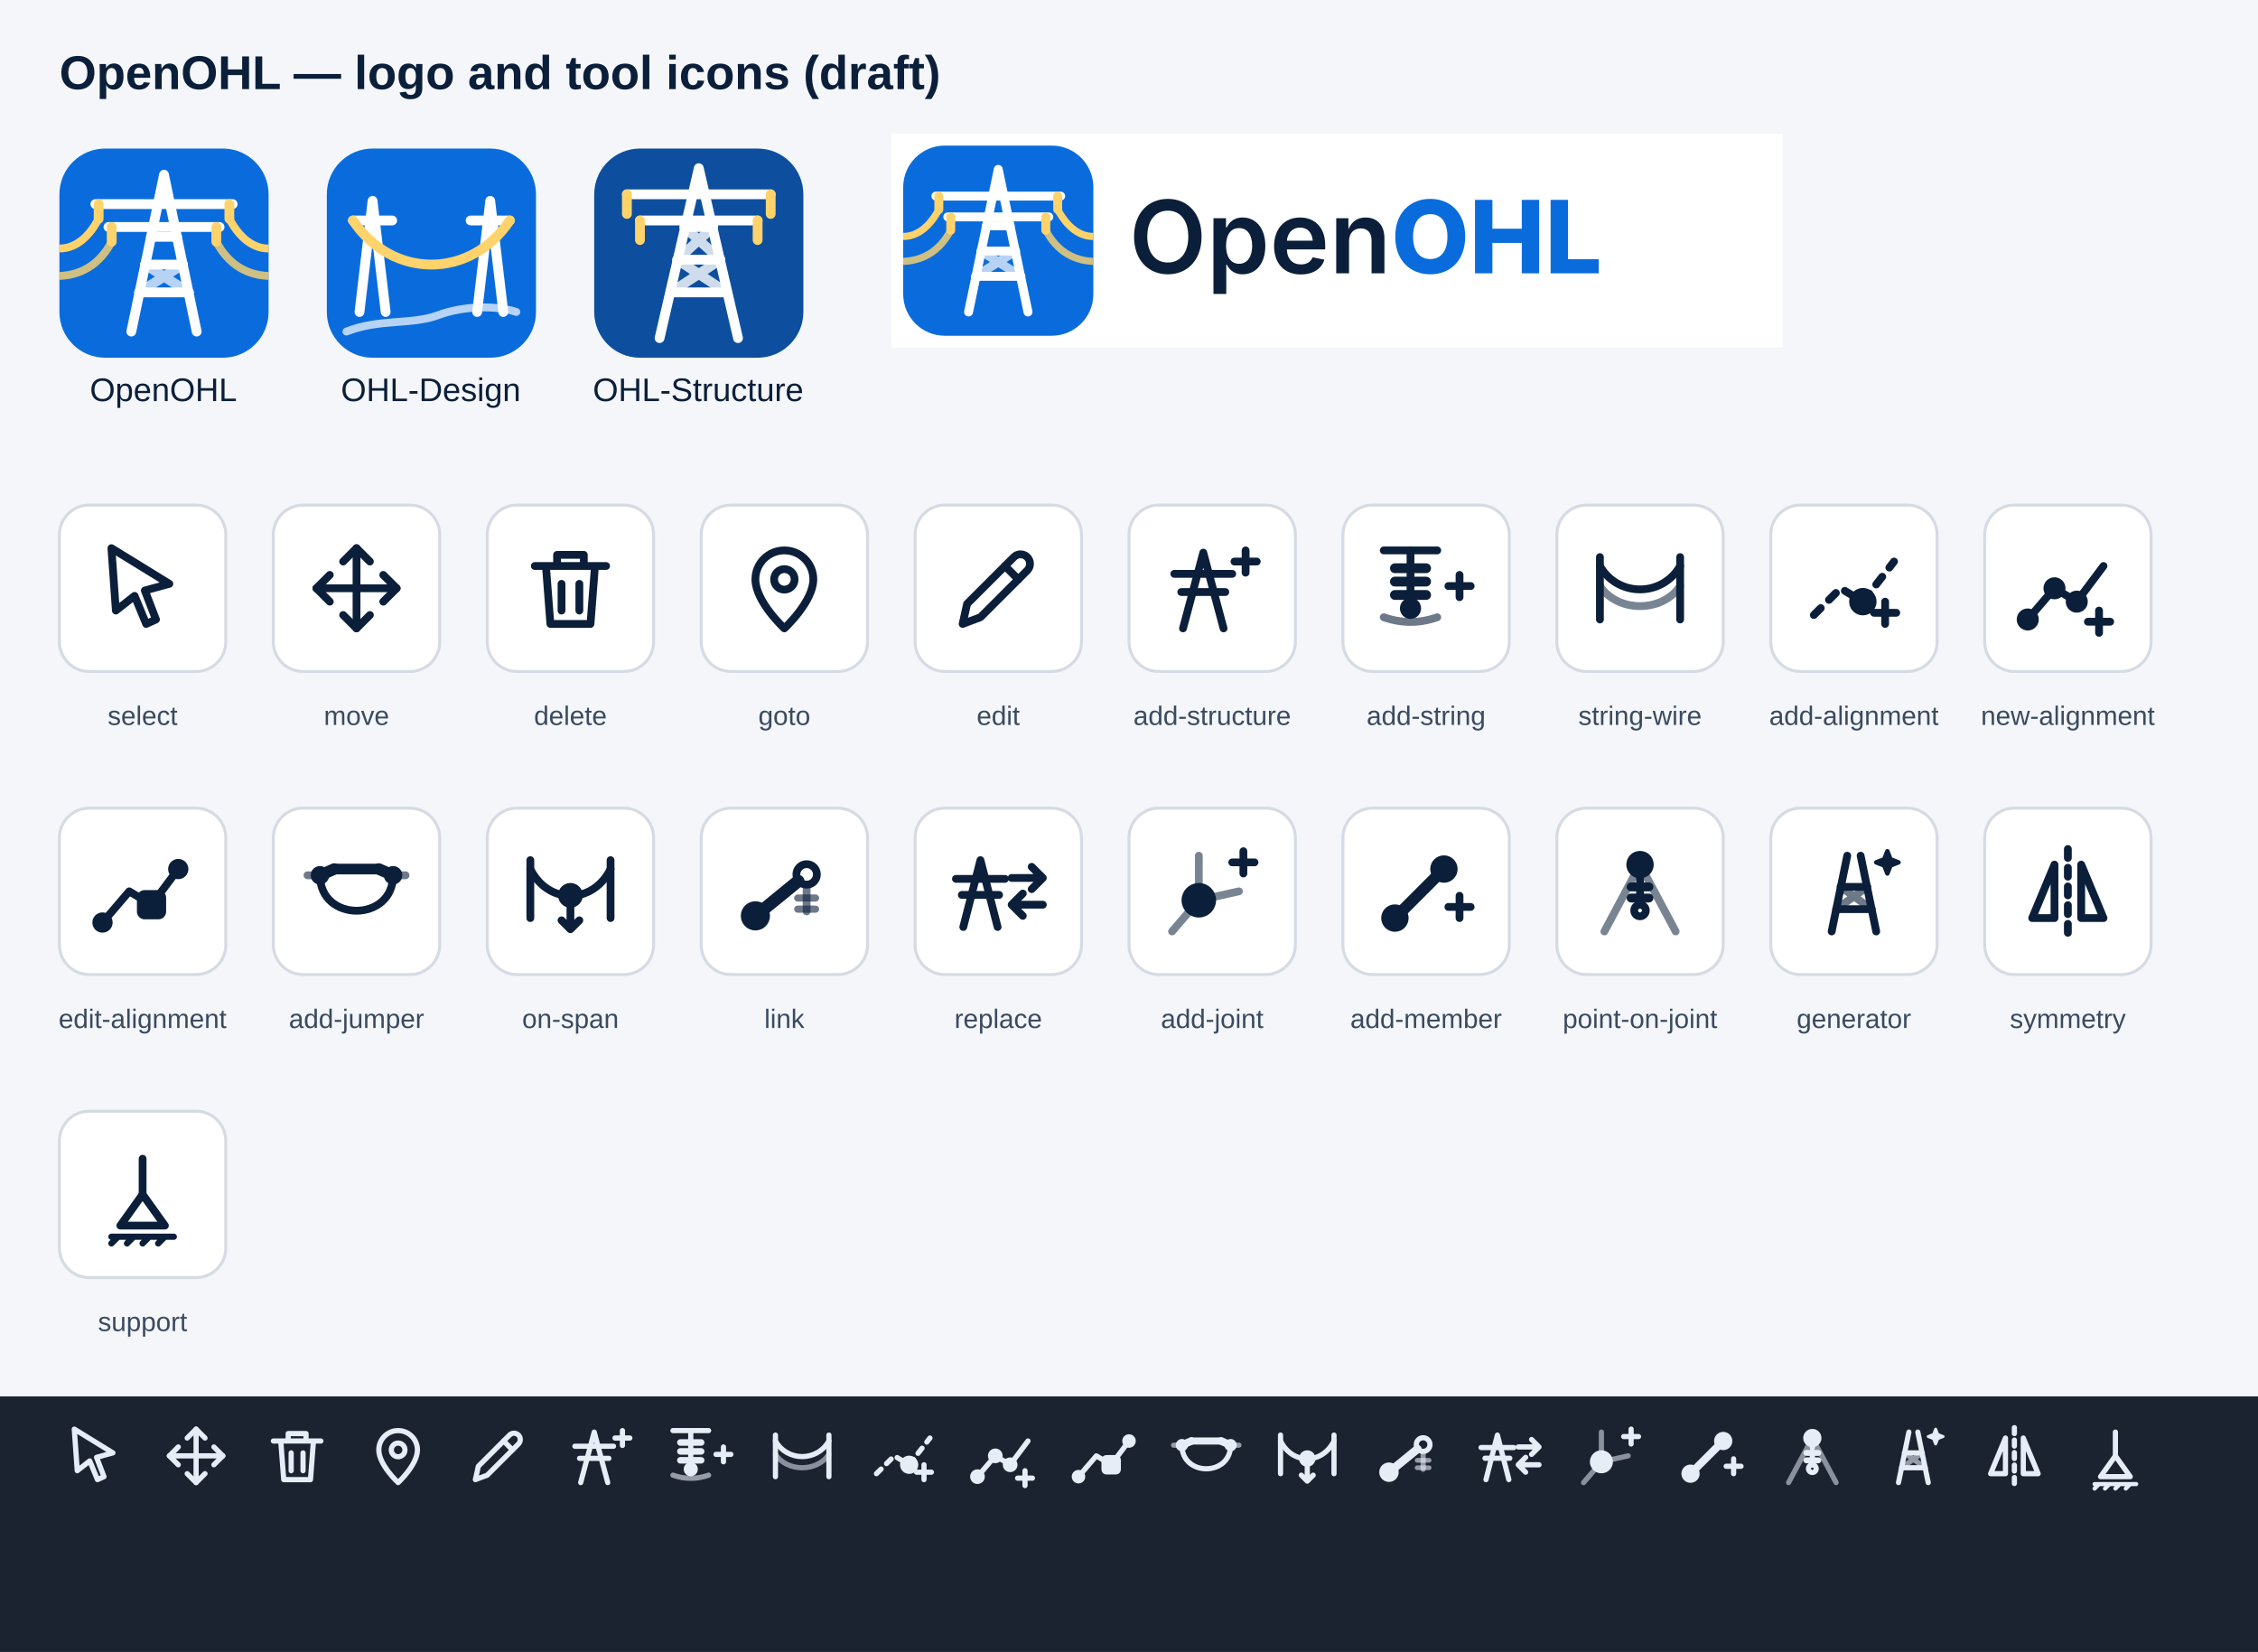
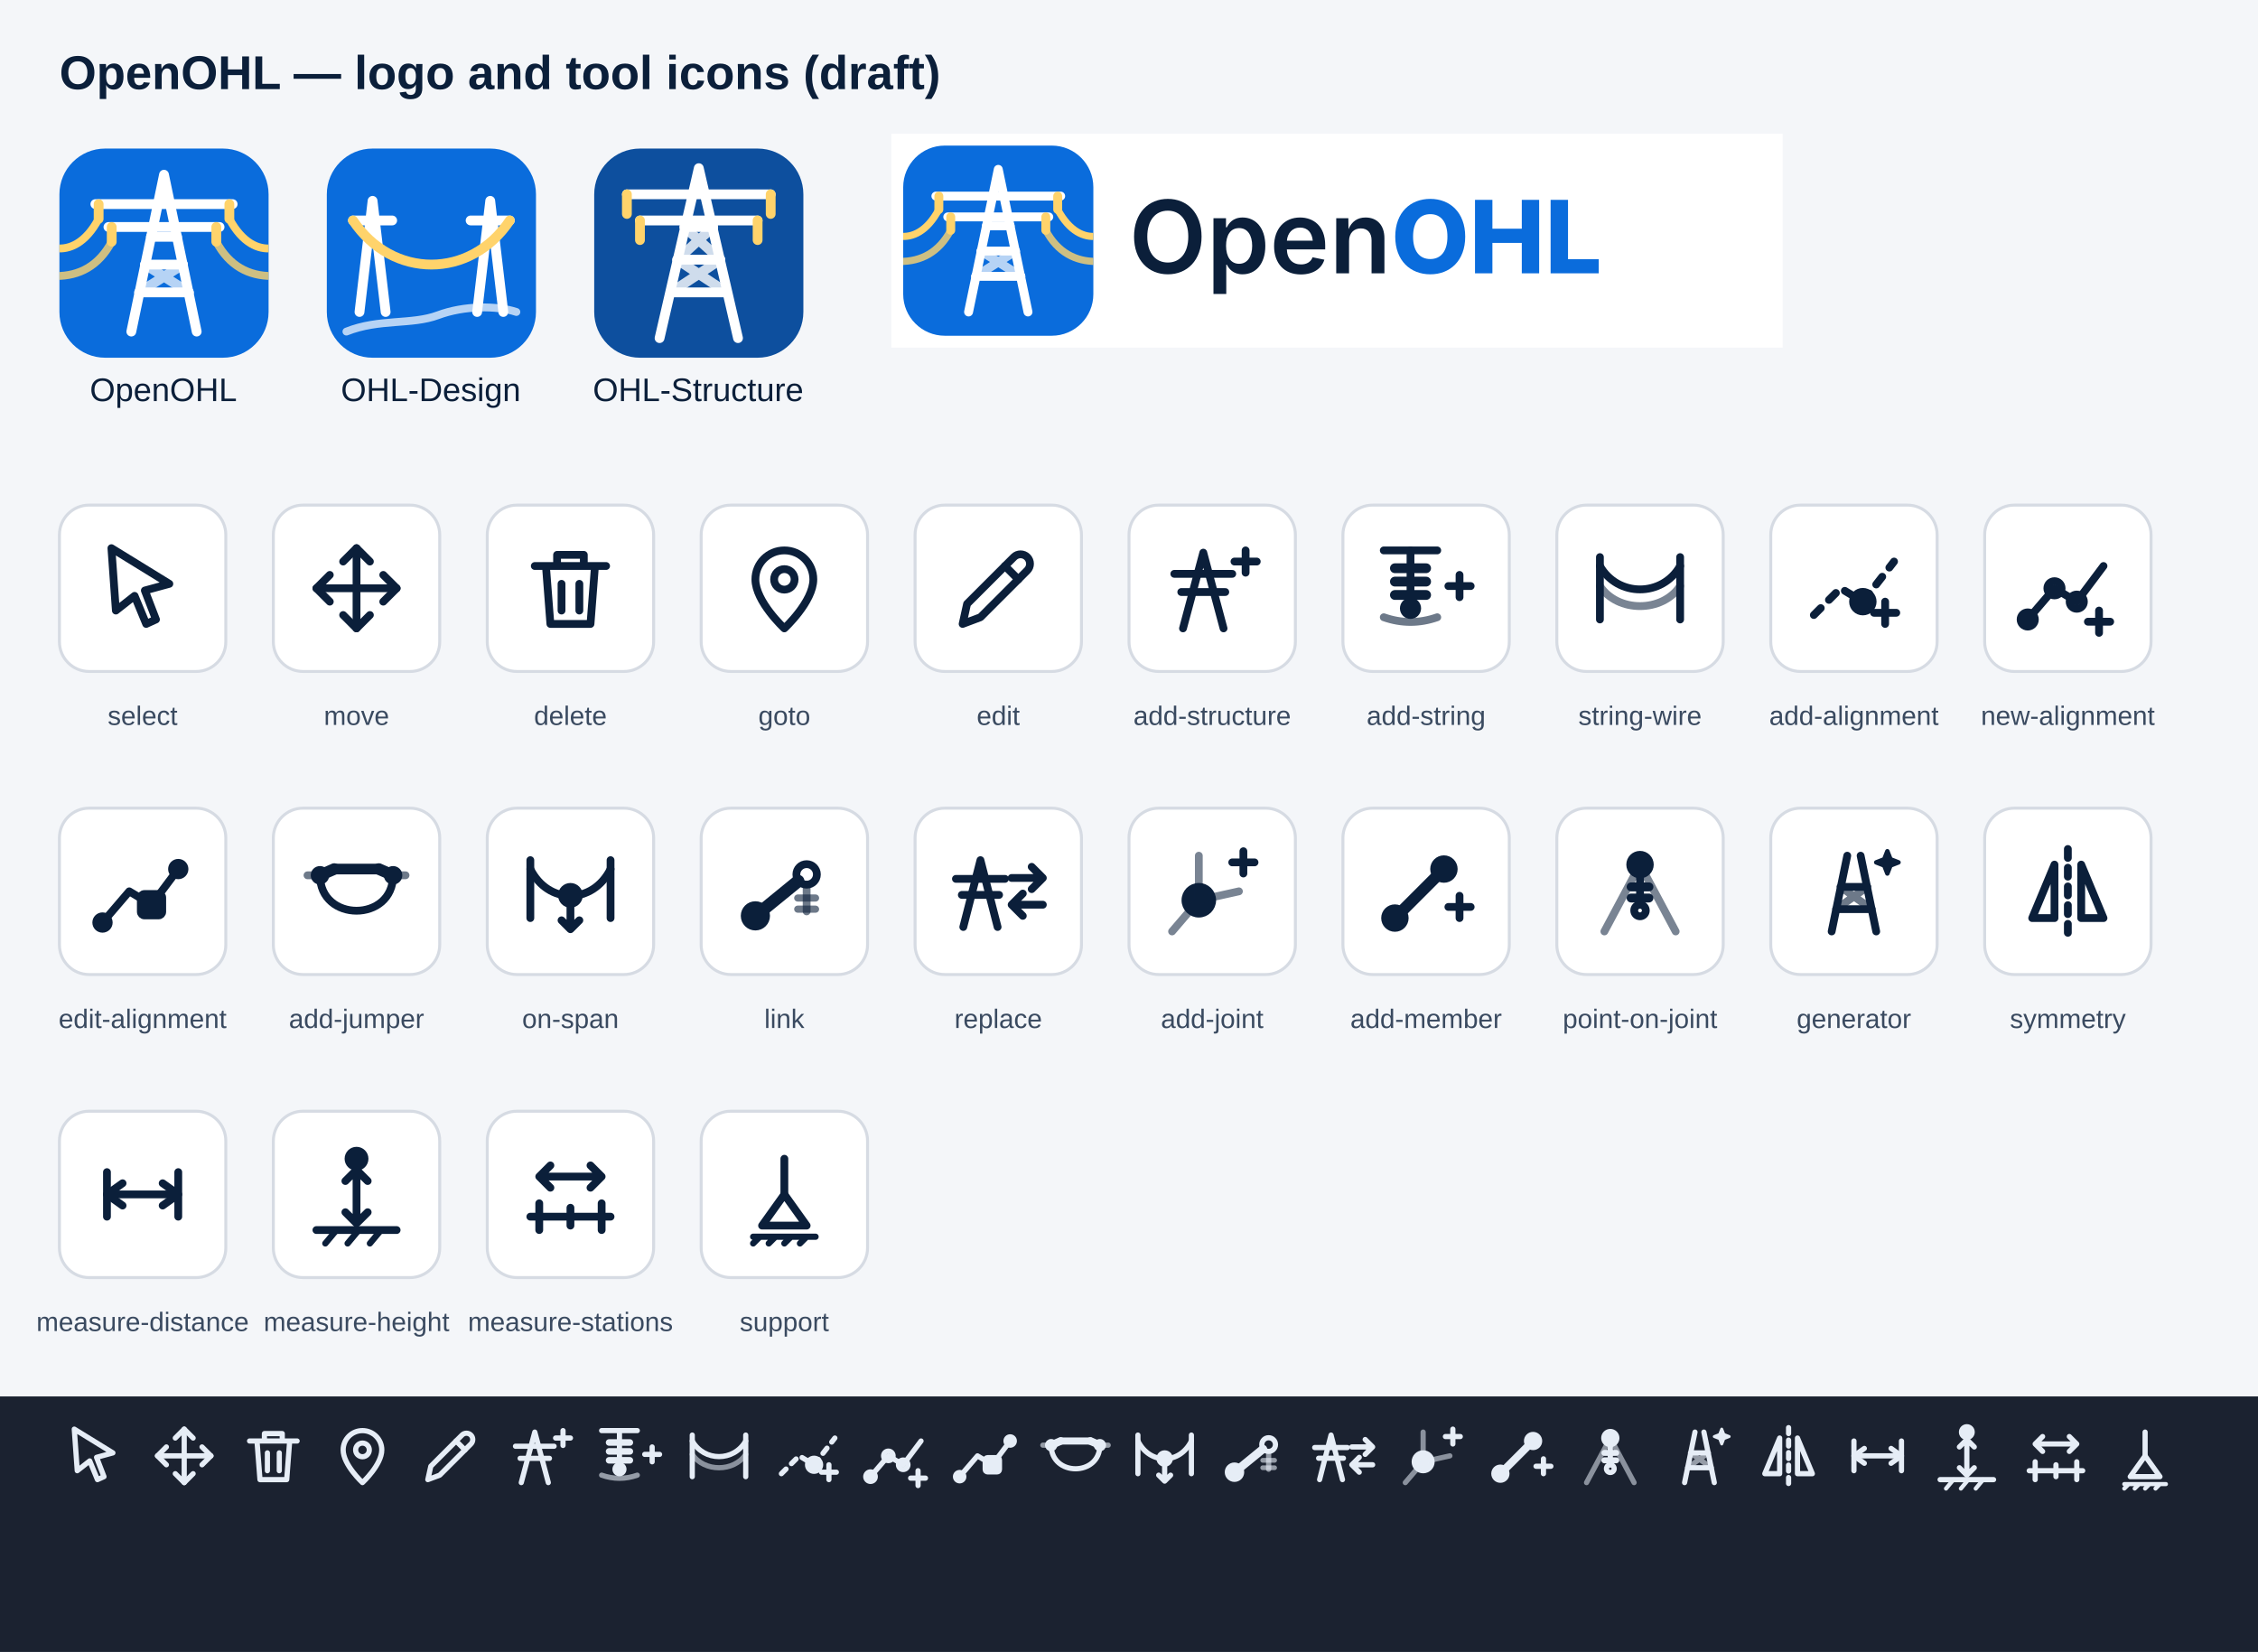
<svg xmlns="http://www.w3.org/2000/svg" viewBox="0 0 760 556" width="760" height="556" font-family="Helvetica Neue, Arial, sans-serif">
  <rect width="760" height="556" fill="#f4f6f9" />
  <text x="20" y="30" font-size="16" font-weight="700" fill="#0b1f3a">OpenOHL — logo and tool icons (draft)</text>
  <g transform="translate(20 50) scale(1.1)">
    <clipPath id="r">
      <rect width="64" height="64" rx="14" />
    </clipPath>
    <rect width="64" height="64" rx="14" fill="#0a6cdc" />
    <g clip-path="url(#r)" fill="none" stroke="#ffffff" stroke-width="3" stroke-linecap="round" stroke-linejoin="round">
      <path d="M32 8 22 56M32 8l10 48" />
      <path d="M24.4 44h15.2M26.2 35.5h11.6M28 27h8" />
      <path d="M24.4 44 37.8 35.5M39.6 44 26.2 35.5" opacity="0.7" />
      <path d="M11 17h42M15 24h34" />
      <path d="M12 17v4.5M52 17v4.5M16 24v4.5M48 24v4.5" stroke="#ffd36b" />
      <path d="M12 21.5C8 29 3 31 -1 30.5M52 21.5C56 29 61 31 65 30.5" stroke="#ffd36b" stroke-width="2.4" />
      <path d="M16 28.5C12 36 6 39 -1 39M48 28.5C52 36 58 39 65 39" stroke="#ffd36b" stroke-width="2.4" opacity="0.8" />
    </g>
  </g>
  <g transform="translate(110 50) scale(1.1)">
    <rect width="64" height="64" rx="14" fill="#0a6cdc" />
    <g fill="none" stroke="#ffffff" stroke-width="3" stroke-linecap="round" stroke-linejoin="round">
      <path d="M10 50 14 16M14 16 18 50M8 22h12" />
      <path d="M46 50 50 16M50 16 54 50M44 22h12" />
      <path d="M8 22c12 18 36 18 48 0" stroke="#ffd36b" />
      <path d="M6 56c10-4 20-2 28-5s18-3 24-1" stroke-width="2.4" opacity="0.7" />
    </g>
  </g>
  <g transform="translate(200 50) scale(1.1)">
    <rect width="64" height="64" rx="14" fill="#0d4f9e" />
    <g fill="none" stroke="#ffffff" stroke-width="3" stroke-linecap="round" stroke-linejoin="round">
      <path d="M32 6 20 58M32 6l12 52" />
      <path d="M23.5 44h17M25.4 34h13.2M27.6 24h8.8" />
      <path d="M23.5 44 38.6 34M40.5 44 25.4 34M25.4 34 36.4 24M38.6 34 27.6 24" opacity="0.8" />
      <path d="M10 14h44M14 22h36" />
      <path d="M10 14v6M54 14v6M14 22v6M50 22v6" stroke="#ffd36b" />
    </g>
  </g>
  <text x="55" y="135" font-size="11" text-anchor="middle" fill="#0b1f3a">OpenOHL</text>
  <text x="145" y="135" font-size="11" text-anchor="middle" fill="#0b1f3a">OHL-Design</text>
  <text x="235" y="135" font-size="11" text-anchor="middle" fill="#0b1f3a">OHL-Structure</text>
  <g transform="translate(300 45)">
    <rect width="300" height="72" fill="#ffffff" />
    <g transform="translate(4 4)">
      <clipPath id="r">
        <rect width="64" height="64" rx="14" />
      </clipPath>
      <rect width="64" height="64" rx="14" fill="#0a6cdc" />
      <g clip-path="url(#r)" fill="none" stroke="#ffffff" stroke-width="3" stroke-linecap="round" stroke-linejoin="round">
        <path d="M32 8 22 56M32 8l10 48" />
        <path d="M24.4 44h15.2M26.2 35.5h11.6M28 27h8" />
        <path d="M24.4 44 37.8 35.5M39.6 44 26.2 35.5" opacity="0.7" />
        <path d="M11 17h42M15 24h34" />
        <path d="M12 17v4.5M52 17v4.5M16 24v4.5M48 24v4.5" stroke="#ffd36b" />
        <path d="M12 21.5C8 29 3 31 -1 30.5M52 21.5C56 29 61 31 65 30.5" stroke="#ffd36b" stroke-width="2.4" />
        <path d="M16 28.5C12 36 6 39 -1 39M48 28.5C52 36 58 39 65 39" stroke="#ffd36b" stroke-width="2.4" opacity="0.8" />
      </g>
    </g>
    <text x="80" y="47" font-family="Inter, Helvetica Neue, Arial, sans-serif" font-size="34" font-weight="600" fill="#0b1f3a">Open<tspan fill="#0a6cdc" font-weight="800">OHL</tspan>
    </text>
  </g>
  <rect x="20" y="170" width="56" height="56" rx="10" fill="#ffffff" stroke="#d6dbe3" />
  <g transform="translate(30 180) scale(1.5)" fill="none" stroke="#0b1f3a" stroke-width="1.75" stroke-linecap="round" stroke-linejoin="round" color="#0b1f3a">
    <path d="M5 3l13 8-5.5 1.5L15 19l-2.2 1-2.6-6.3L6 17z" />
  </g>
  <rect x="20" y="230" width="56" height="0" />
  <text x="48" y="244" font-size="9" text-anchor="middle" fill="#3a4a60">select</text>
  <rect x="92" y="170" width="56" height="56" rx="10" fill="#ffffff" stroke="#d6dbe3" />
  <g transform="translate(102 180) scale(1.5)" fill="none" stroke="#0b1f3a" stroke-width="1.75" stroke-linecap="round" stroke-linejoin="round" color="#0b1f3a">
    <path d="M12 3v18M3 12h18" />
    <path d="M9 6l3-3 3 3M9 18l3 3 3-3M6 9l-3 3 3 3M18 9l3 3-3 3" />
  </g>
  <rect x="92" y="230" width="56" height="0" />
  <text x="120" y="244" font-size="9" text-anchor="middle" fill="#3a4a60">move</text>
  <rect x="164" y="170" width="56" height="56" rx="10" fill="#ffffff" stroke="#d6dbe3" />
  <g transform="translate(174 180) scale(1.5)" fill="none" stroke="#0b1f3a" stroke-width="1.75" stroke-linecap="round" stroke-linejoin="round" color="#0b1f3a">
    <path d="M4 7h16M9 7V4.5h6V7M6.5 7l1 13h9l1-13M10 11v6M14 11v6" />
  </g>
  <rect x="164" y="230" width="56" height="0" />
  <text x="192" y="244" font-size="9" text-anchor="middle" fill="#3a4a60">delete</text>
  <rect x="236" y="170" width="56" height="56" rx="10" fill="#ffffff" stroke="#d6dbe3" />
  <g transform="translate(246 180) scale(1.5)" fill="none" stroke="#0b1f3a" stroke-width="1.75" stroke-linecap="round" stroke-linejoin="round" color="#0b1f3a">
    <path d="M12 21s6.5-6 6.5-11a6.5 6.5 0 0 0-13 0c0 5 6.5 11 6.5 11z" />
    <circle cx="12" cy="10" r="2.3" />
  </g>
  <rect x="236" y="230" width="56" height="0" />
  <text x="264" y="244" font-size="9" text-anchor="middle" fill="#3a4a60">goto</text>
  <rect x="308" y="170" width="56" height="56" rx="10" fill="#ffffff" stroke="#d6dbe3" />
  <g transform="translate(318 180) scale(1.5)" fill="none" stroke="#0b1f3a" stroke-width="1.75" stroke-linecap="round" stroke-linejoin="round" color="#0b1f3a">
    <path d="M4 20l1-4.5L15.5 5a2.1 2.1 0 0 1 3 3L8 18.5z" />
    <path d="M13.5 7l3 3" />
  </g>
  <rect x="308" y="230" width="56" height="0" />
  <text x="336" y="244" font-size="9" text-anchor="middle" fill="#3a4a60">edit</text>
  <rect x="380" y="170" width="56" height="56" rx="10" fill="#ffffff" stroke="#d6dbe3" />
  <g transform="translate(390 180) scale(1.5)" fill="none" stroke="#0b1f3a" stroke-width="1.75" stroke-linecap="round" stroke-linejoin="round" color="#0b1f3a">
    <path d="M5.45 21L10.00 4L14.55 21" />
    <path d="M3.50 8.76H16.50M5.06 12.84H14.94" />
    <path d="M19.5 3.5v5M17 6h5" />
  </g>
  <rect x="380" y="230" width="56" height="0" />
  <text x="408" y="244" font-size="9" text-anchor="middle" fill="#3a4a60">add-structure</text>
  <rect x="452" y="170" width="56" height="56" rx="10" fill="#ffffff" stroke="#d6dbe3" />
  <g transform="translate(462 180) scale(1.5)" fill="none" stroke="#0b1f3a" stroke-width="1.75" stroke-linecap="round" stroke-linejoin="round" color="#0b1f3a">
    <path d="M2.5 3.5h12" />
    <path d="M8.5 3.5v3.5" />
    <path d="M5 7.5h7M5 10.5h7M5 13.5h7" stroke-width="2.2" />
    <path d="M8.5 7.5v7.5" />
    <circle cx="8.5" cy="16.5" r="1.5" fill="currentColor" />
    <path d="M2.5 18.5c4 1.4 8 1.4 12 0" opacity="0.6" />
    <path d="M19.5 9v5M17 11.5h5" />
  </g>
  <rect x="452" y="230" width="56" height="0" />
  <text x="480" y="244" font-size="9" text-anchor="middle" fill="#3a4a60">add-string</text>
  <rect x="524" y="170" width="56" height="56" rx="10" fill="#ffffff" stroke="#d6dbe3" />
  <g transform="translate(534 180) scale(1.5)" fill="none" stroke="#0b1f3a" stroke-width="1.75" stroke-linecap="round" stroke-linejoin="round" color="#0b1f3a">
    <path d="M3 5v14M21 5v14" />
    <path d="M3 7c4 7 14 7 18 0" />
    <path d="M3 11.5c4 6 14 6 18 0" opacity="0.55" />
  </g>
  <rect x="524" y="230" width="56" height="0" />
  <text x="552" y="244" font-size="9" text-anchor="middle" fill="#3a4a60">string-wire</text>
  <rect x="596" y="170" width="56" height="56" rx="10" fill="#ffffff" stroke="#d6dbe3" />
  <g transform="translate(606 180) scale(1.5)" fill="none" stroke="#0b1f3a" stroke-width="1.75" stroke-linecap="round" stroke-linejoin="round" color="#0b1f3a">
    <path d="M3 18l6-6 5 3 7-9" stroke-dasharray="2.2 2.6" />
    <circle cx="14" cy="15" r="2.2" fill="currentColor" />
    <path d="M19 15v5M16.5 17.5h5" />
  </g>
  <rect x="596" y="230" width="56" height="0" />
  <text x="624" y="244" font-size="9" text-anchor="middle" fill="#3a4a60">add-alignment</text>
  <rect x="668" y="170" width="56" height="56" rx="10" fill="#ffffff" stroke="#d6dbe3" />
  <g transform="translate(678 180) scale(1.5)" fill="none" stroke="#0b1f3a" stroke-width="1.75" stroke-linecap="round" stroke-linejoin="round" color="#0b1f3a">
    <path d="M3 19l6-7 5 3 6-8" />
    <circle cx="3" cy="19" r="1.6" fill="currentColor" />
    <circle cx="9" cy="12" r="1.6" />
    <circle cx="14" cy="15" r="1.6" />
    <path d="M19 17v5M16.5 19.5h5" />
  </g>
  <rect x="668" y="230" width="56" height="0" />
  <text x="696" y="244" font-size="9" text-anchor="middle" fill="#3a4a60">new-alignment</text>
  <rect x="20" y="272" width="56" height="56" rx="10" fill="#ffffff" stroke="#d6dbe3" />
  <g transform="translate(30 282) scale(1.5)" fill="none" stroke="#0b1f3a" stroke-width="1.75" stroke-linecap="round" stroke-linejoin="round" color="#0b1f3a">
    <path d="M3 19l6-7 5 3 6-8" />
    <circle cx="3" cy="19" r="1.4" fill="currentColor" />
    <circle cx="20" cy="7" r="1.4" fill="currentColor" />
    <rect x="11.6" y="12.6" width="4.8" height="4.8" rx="0.8" fill="currentColor" />
  </g>
  <rect x="20" y="332" width="56" height="0" />
  <text x="48" y="346" font-size="9" text-anchor="middle" fill="#3a4a60">edit-alignment</text>
  <rect x="92" y="272" width="56" height="56" rx="10" fill="#ffffff" stroke="#d6dbe3" />
  <g transform="translate(102 282) scale(1.5)" fill="none" stroke="#0b1f3a" stroke-width="1.75" stroke-linecap="round" stroke-linejoin="round" color="#0b1f3a">
    <path d="M7 7h10" stroke-width="2.4" />
    <path d="M7 7 3.8 8.4M17 7l3.2 1.4" stroke-width="2.6" />
    <path d="M3.8 8.4H1M20.2 8.4H23" opacity="0.6" />
    <path d="M3.8 8.4C3.8 19 20.2 19 20.2 8.4" />
    <circle cx="3.8" cy="8.4" r="1.2" fill="currentColor" />
    <circle cx="20.2" cy="8.4" r="1.2" fill="currentColor" />
  </g>
  <rect x="92" y="332" width="56" height="0" />
  <text x="120" y="346" font-size="9" text-anchor="middle" fill="#3a4a60">add-jumper</text>
  <rect x="164" y="272" width="56" height="56" rx="10" fill="#ffffff" stroke="#d6dbe3" />
  <g transform="translate(174 282) scale(1.5)" fill="none" stroke="#0b1f3a" stroke-width="1.75" stroke-linecap="round" stroke-linejoin="round" color="#0b1f3a">
    <path d="M3 5v13M21 5v13" />
    <path d="M3 7c4 8 14 8 18 0" />
    <circle cx="12" cy="12.9" r="1.9" fill="currentColor" />
    <path d="M12 15.5v5M10 18.5l2 2 2-2" />
  </g>
  <rect x="164" y="332" width="56" height="0" />
  <text x="192" y="346" font-size="9" text-anchor="middle" fill="#3a4a60">on-span</text>
  <rect x="236" y="272" width="56" height="56" rx="10" fill="#ffffff" stroke="#d6dbe3" />
  <g transform="translate(246 282) scale(1.5)" fill="none" stroke="#0b1f3a" stroke-width="1.75" stroke-linecap="round" stroke-linejoin="round" color="#0b1f3a">
    <circle cx="5.5" cy="17.5" r="2.4" fill="currentColor" />
    <path d="M7.5 15.9 15.1 9.7" stroke-width="2.8" />
    <circle cx="17" cy="8.2" r="2.3" />
    <path d="M17 10.5v6" opacity="0.6" />
    <path d="M15 13.5h4M15 16h4" stroke-width="1.6" opacity="0.6" />
  </g>
  <rect x="236" y="332" width="56" height="0" />
  <text x="264" y="346" font-size="9" text-anchor="middle" fill="#3a4a60">link</text>
  <rect x="308" y="272" width="56" height="56" rx="10" fill="#ffffff" stroke="#d6dbe3" />
  <g transform="translate(318 282) scale(1.5)" fill="none" stroke="#0b1f3a" stroke-width="1.75" stroke-linecap="round" stroke-linejoin="round" color="#0b1f3a">
    <path d="M4.15 20L8.00 5L11.85 20" />
    <path d="M2.50 9.20H13.50M3.82 12.80H12.18" />
    <path d="M15 9h7M19.5 6.5 22 9l-2.5 2.5M22 15h-7M17.5 12.5 15 15l2.5 2.5" />
  </g>
  <rect x="308" y="332" width="56" height="0" />
  <text x="336" y="346" font-size="9" text-anchor="middle" fill="#3a4a60">replace</text>
  <rect x="380" y="272" width="56" height="56" rx="10" fill="#ffffff" stroke="#d6dbe3" />
  <g transform="translate(390 282) scale(1.5)" fill="none" stroke="#0b1f3a" stroke-width="1.75" stroke-linecap="round" stroke-linejoin="round" color="#0b1f3a">
    <circle cx="9" cy="14" r="3" fill="currentColor" />
    <path d="M9 14 3 21M9 14l9-2M9 14V4" opacity="0.55" />
    <path d="M19 3v5M16.5 5.5h5" />
  </g>
  <rect x="380" y="332" width="56" height="0" />
  <text x="408" y="346" font-size="9" text-anchor="middle" fill="#3a4a60">add-joint</text>
  <rect x="452" y="272" width="56" height="56" rx="10" fill="#ffffff" stroke="#d6dbe3" />
  <g transform="translate(462 282) scale(1.5)" fill="none" stroke="#0b1f3a" stroke-width="1.75" stroke-linecap="round" stroke-linejoin="round" color="#0b1f3a">
    <circle cx="5" cy="18" r="2.2" fill="currentColor" />
    <circle cx="16" cy="7" r="2.2" fill="currentColor" />
    <path d="M6.6 16.4l7.8-7.8" stroke-width="2.6" />
    <path d="M19.5 13v5M17 15.5h5" />
  </g>
  <rect x="452" y="332" width="56" height="0" />
  <text x="480" y="346" font-size="9" text-anchor="middle" fill="#3a4a60">add-member</text>
  <rect x="524" y="272" width="56" height="56" rx="10" fill="#ffffff" stroke="#d6dbe3" />
  <g transform="translate(534 282) scale(1.5)" fill="none" stroke="#0b1f3a" stroke-width="1.75" stroke-linecap="round" stroke-linejoin="round" color="#0b1f3a">
    <path d="M4 21 12 6l8 15" opacity="0.55" />
    <circle cx="12" cy="6" r="2.2" fill="currentColor" />
    <path d="M12 8.2V15" />
    <path d="M10 11h4M10 13.5h4" stroke-width="2" />
    <circle cx="12" cy="16.3" r="1.3" />
  </g>
  <rect x="524" y="332" width="56" height="0" />
  <text x="552" y="346" font-size="9" text-anchor="middle" fill="#3a4a60">point-on-joint</text>
  <rect x="596" y="272" width="56" height="56" rx="10" fill="#ffffff" stroke="#d6dbe3" />
  <g transform="translate(606 282) scale(1.5)" fill="none" stroke="#0b1f3a" stroke-width="1.75" stroke-linecap="round" stroke-linejoin="round" color="#0b1f3a">
    <path d="M7 21 10.5 4M17 21 13.5 4M8 16h8M9 11h6" />
    <path d="M8 16l7-5M16 16 9 11" opacity="0.6" />
    <path d="M19.5 3l.7 1.8L22 5.5l-1.8.7-.7 1.8-.7-1.8-1.8-.7 1.8-.7z" fill="currentColor" stroke-width="1" />
  </g>
  <rect x="596" y="332" width="56" height="0" />
  <text x="624" y="346" font-size="9" text-anchor="middle" fill="#3a4a60">generator</text>
  <rect x="668" y="272" width="56" height="56" rx="10" fill="#ffffff" stroke="#d6dbe3" />
  <g transform="translate(678 282) scale(1.5)" fill="none" stroke="#0b1f3a" stroke-width="1.75" stroke-linecap="round" stroke-linejoin="round" color="#0b1f3a">
    <path d="M12 2.5v19" stroke-dasharray="2 2.2" />
    <path d="M9 6 4 18h5zM15 6l5 12h-5z" />
  </g>
  <rect x="668" y="332" width="56" height="0" />
  <text x="696" y="346" font-size="9" text-anchor="middle" fill="#3a4a60">symmetry</text>
  <rect x="20" y="374" width="56" height="56" rx="10" fill="#ffffff" stroke="#d6dbe3" />
  <g transform="translate(30 384) scale(1.5)" fill="none" stroke="#0b1f3a" stroke-width="1.75" stroke-linecap="round" stroke-linejoin="round" color="#0b1f3a">
+     <path d="M4 7v10M20 7v10M4 12h16" />
+     <path d="M7.5 9.5 4 12l3.5 2.5M16.5 9.5 20 12l-3.5 2.5" />
+   </g>
+   <rect x="20" y="434" width="56" height="0" />
+   <text x="48" y="448" font-size="9" text-anchor="middle" fill="#3a4a60">measure-distance</text>
+   <rect x="92" y="374" width="56" height="56" rx="10" fill="#ffffff" stroke="#d6dbe3" />
+   <g transform="translate(102 384) scale(1.5)" fill="none" stroke="#0b1f3a" stroke-width="1.75" stroke-linecap="round" stroke-linejoin="round" color="#0b1f3a">
+     <path d="M3 20h18" />
+     <path d="M5 23l2.5-3M10 23l2.5-3M15 23l2.5-3" stroke-width="1.4" />
+     <circle cx="12" cy="4" r="1.8" fill="currentColor" />
+     <path d="M12 6.5v12M9.5 9 12 6.5 14.5 9M9.5 16 12 18.5 14.5 16" />
+   </g>
+   <rect x="92" y="434" width="56" height="0" />
+   <text x="120" y="448" font-size="9" text-anchor="middle" fill="#3a4a60">measure-height</text>
+   <rect x="164" y="374" width="56" height="56" rx="10" fill="#ffffff" stroke="#d6dbe3" />
+   <g transform="translate(174 384) scale(1.5)" fill="none" stroke="#0b1f3a" stroke-width="1.75" stroke-linecap="round" stroke-linejoin="round" color="#0b1f3a">
+     <path d="M3 17h18M5 14v6M12 15v4M19 14v6" />
+     <path d="M5 8h14M7.5 5.5 5 8l2.5 2.5M16.5 5.5 19 8l-2.5 2.5" />
+   </g>
+   <rect x="164" y="434" width="56" height="0" />
+   <text x="192" y="448" font-size="9" text-anchor="middle" fill="#3a4a60">measure-stations</text>
+   <rect x="236" y="374" width="56" height="56" rx="10" fill="#ffffff" stroke="#d6dbe3" />
+   <g transform="translate(246 384) scale(1.5)" fill="none" stroke="#0b1f3a" stroke-width="1.75" stroke-linecap="round" stroke-linejoin="round" color="#0b1f3a">
    <path d="M12 4v8" />
    <path d="M12 12 7 19h10z" />
    <path d="M5 21.5h14M6.5 21.5l-1.5 1.5M10 21.5l-1.5 1.5M13.5 21.5 12 23M17 21.5 15.5 23" stroke-width="1.4" />
  </g>
-   <rect x="20" y="434" width="56" height="0" />
-   <text x="48" y="448" font-size="9" text-anchor="middle" fill="#3a4a60">support</text>
+   <rect x="236" y="434" width="56" height="0" />
+   <text x="264" y="448" font-size="9" text-anchor="middle" fill="#3a4a60">support</text>
  <rect x="0" y="470" width="760" height="86" fill="#1b2230" />
  <g transform="translate(20 478)" fill="none" stroke="#e6edf6" stroke-width="1.75" stroke-linecap="round" stroke-linejoin="round" color="#e6edf6">
    <path d="M5 3l13 8-5.5 1.5L15 19l-2.2 1-2.6-6.3L6 17z" />
  </g>
-   <g transform="translate(54 478)" fill="none" stroke="#e6edf6" stroke-width="1.75" stroke-linecap="round" stroke-linejoin="round" color="#e6edf6">
+   <g transform="translate(50 478)" fill="none" stroke="#e6edf6" stroke-width="1.75" stroke-linecap="round" stroke-linejoin="round" color="#e6edf6">
    <path d="M12 3v18M3 12h18" />
    <path d="M9 6l3-3 3 3M9 18l3 3 3-3M6 9l-3 3 3 3M18 9l3 3-3 3" />
  </g>
-   <g transform="translate(88 478)" fill="none" stroke="#e6edf6" stroke-width="1.75" stroke-linecap="round" stroke-linejoin="round" color="#e6edf6">
+   <g transform="translate(80 478)" fill="none" stroke="#e6edf6" stroke-width="1.75" stroke-linecap="round" stroke-linejoin="round" color="#e6edf6">
    <path d="M4 7h16M9 7V4.5h6V7M6.5 7l1 13h9l1-13M10 11v6M14 11v6" />
  </g>
-   <g transform="translate(122 478)" fill="none" stroke="#e6edf6" stroke-width="1.75" stroke-linecap="round" stroke-linejoin="round" color="#e6edf6">
+   <g transform="translate(110 478)" fill="none" stroke="#e6edf6" stroke-width="1.75" stroke-linecap="round" stroke-linejoin="round" color="#e6edf6">
    <path d="M12 21s6.5-6 6.5-11a6.5 6.5 0 0 0-13 0c0 5 6.5 11 6.5 11z" />
    <circle cx="12" cy="10" r="2.3" />
  </g>
-   <g transform="translate(156 478)" fill="none" stroke="#e6edf6" stroke-width="1.75" stroke-linecap="round" stroke-linejoin="round" color="#e6edf6">
+   <g transform="translate(140 478)" fill="none" stroke="#e6edf6" stroke-width="1.75" stroke-linecap="round" stroke-linejoin="round" color="#e6edf6">
    <path d="M4 20l1-4.5L15.5 5a2.1 2.1 0 0 1 3 3L8 18.5z" />
    <path d="M13.5 7l3 3" />
  </g>
-   <g transform="translate(190 478)" fill="none" stroke="#e6edf6" stroke-width="1.75" stroke-linecap="round" stroke-linejoin="round" color="#e6edf6">
+   <g transform="translate(170 478)" fill="none" stroke="#e6edf6" stroke-width="1.75" stroke-linecap="round" stroke-linejoin="round" color="#e6edf6">
    <path d="M5.45 21L10.00 4L14.55 21" />
    <path d="M3.50 8.76H16.50M5.06 12.84H14.94" />
    <path d="M19.5 3.5v5M17 6h5" />
  </g>
-   <g transform="translate(224 478)" fill="none" stroke="#e6edf6" stroke-width="1.75" stroke-linecap="round" stroke-linejoin="round" color="#e6edf6">
+   <g transform="translate(200 478)" fill="none" stroke="#e6edf6" stroke-width="1.75" stroke-linecap="round" stroke-linejoin="round" color="#e6edf6">
    <path d="M2.5 3.5h12" />
    <path d="M8.5 3.5v3.5" />
    <path d="M5 7.5h7M5 10.5h7M5 13.5h7" stroke-width="2.2" />
    <path d="M8.5 7.5v7.5" />
    <circle cx="8.5" cy="16.5" r="1.5" fill="currentColor" />
    <path d="M2.5 18.5c4 1.4 8 1.4 12 0" opacity="0.6" />
    <path d="M19.5 9v5M17 11.5h5" />
  </g>
-   <g transform="translate(258 478)" fill="none" stroke="#e6edf6" stroke-width="1.75" stroke-linecap="round" stroke-linejoin="round" color="#e6edf6">
+   <g transform="translate(230 478)" fill="none" stroke="#e6edf6" stroke-width="1.75" stroke-linecap="round" stroke-linejoin="round" color="#e6edf6">
    <path d="M3 5v14M21 5v14" />
    <path d="M3 7c4 7 14 7 18 0" />
    <path d="M3 11.5c4 6 14 6 18 0" opacity="0.55" />
  </g>
-   <g transform="translate(292 478)" fill="none" stroke="#e6edf6" stroke-width="1.75" stroke-linecap="round" stroke-linejoin="round" color="#e6edf6">
+   <g transform="translate(260 478)" fill="none" stroke="#e6edf6" stroke-width="1.75" stroke-linecap="round" stroke-linejoin="round" color="#e6edf6">
    <path d="M3 18l6-6 5 3 7-9" stroke-dasharray="2.2 2.6" />
    <circle cx="14" cy="15" r="2.2" fill="currentColor" />
    <path d="M19 15v5M16.5 17.5h5" />
  </g>
-   <g transform="translate(326 478)" fill="none" stroke="#e6edf6" stroke-width="1.75" stroke-linecap="round" stroke-linejoin="round" color="#e6edf6">
+   <g transform="translate(290 478)" fill="none" stroke="#e6edf6" stroke-width="1.75" stroke-linecap="round" stroke-linejoin="round" color="#e6edf6">
    <path d="M3 19l6-7 5 3 6-8" />
    <circle cx="3" cy="19" r="1.6" fill="currentColor" />
    <circle cx="9" cy="12" r="1.6" />
    <circle cx="14" cy="15" r="1.6" />
    <path d="M19 17v5M16.5 19.5h5" />
  </g>
-   <g transform="translate(360 478)" fill="none" stroke="#e6edf6" stroke-width="1.75" stroke-linecap="round" stroke-linejoin="round" color="#e6edf6">
+   <g transform="translate(320 478)" fill="none" stroke="#e6edf6" stroke-width="1.75" stroke-linecap="round" stroke-linejoin="round" color="#e6edf6">
    <path d="M3 19l6-7 5 3 6-8" />
    <circle cx="3" cy="19" r="1.4" fill="currentColor" />
    <circle cx="20" cy="7" r="1.4" fill="currentColor" />
    <rect x="11.6" y="12.6" width="4.8" height="4.8" rx="0.8" fill="currentColor" />
  </g>
-   <g transform="translate(394 478)" fill="none" stroke="#e6edf6" stroke-width="1.75" stroke-linecap="round" stroke-linejoin="round" color="#e6edf6">
+   <g transform="translate(350 478)" fill="none" stroke="#e6edf6" stroke-width="1.75" stroke-linecap="round" stroke-linejoin="round" color="#e6edf6">
    <path d="M7 7h10" stroke-width="2.4" />
    <path d="M7 7 3.8 8.4M17 7l3.2 1.4" stroke-width="2.6" />
    <path d="M3.8 8.4H1M20.2 8.4H23" opacity="0.6" />
    <path d="M3.8 8.4C3.8 19 20.2 19 20.2 8.4" />
    <circle cx="3.8" cy="8.4" r="1.2" fill="currentColor" />
    <circle cx="20.2" cy="8.4" r="1.2" fill="currentColor" />
  </g>
-   <g transform="translate(428 478)" fill="none" stroke="#e6edf6" stroke-width="1.75" stroke-linecap="round" stroke-linejoin="round" color="#e6edf6">
+   <g transform="translate(380 478)" fill="none" stroke="#e6edf6" stroke-width="1.75" stroke-linecap="round" stroke-linejoin="round" color="#e6edf6">
    <path d="M3 5v13M21 5v13" />
    <path d="M3 7c4 8 14 8 18 0" />
    <circle cx="12" cy="12.9" r="1.9" fill="currentColor" />
    <path d="M12 15.5v5M10 18.5l2 2 2-2" />
  </g>
-   <g transform="translate(462 478)" fill="none" stroke="#e6edf6" stroke-width="1.75" stroke-linecap="round" stroke-linejoin="round" color="#e6edf6">
+   <g transform="translate(410 478)" fill="none" stroke="#e6edf6" stroke-width="1.75" stroke-linecap="round" stroke-linejoin="round" color="#e6edf6">
    <circle cx="5.5" cy="17.5" r="2.4" fill="currentColor" />
    <path d="M7.5 15.9 15.1 9.7" stroke-width="2.8" />
    <circle cx="17" cy="8.2" r="2.3" />
    <path d="M17 10.5v6" opacity="0.6" />
    <path d="M15 13.5h4M15 16h4" stroke-width="1.6" opacity="0.6" />
  </g>
-   <g transform="translate(496 478)" fill="none" stroke="#e6edf6" stroke-width="1.75" stroke-linecap="round" stroke-linejoin="round" color="#e6edf6">
+   <g transform="translate(440 478)" fill="none" stroke="#e6edf6" stroke-width="1.75" stroke-linecap="round" stroke-linejoin="round" color="#e6edf6">
    <path d="M4.15 20L8.00 5L11.85 20" />
    <path d="M2.50 9.20H13.50M3.82 12.80H12.18" />
    <path d="M15 9h7M19.5 6.5 22 9l-2.5 2.5M22 15h-7M17.5 12.5 15 15l2.5 2.5" />
  </g>
-   <g transform="translate(530 478)" fill="none" stroke="#e6edf6" stroke-width="1.75" stroke-linecap="round" stroke-linejoin="round" color="#e6edf6">
+   <g transform="translate(470 478)" fill="none" stroke="#e6edf6" stroke-width="1.75" stroke-linecap="round" stroke-linejoin="round" color="#e6edf6">
    <circle cx="9" cy="14" r="3" fill="currentColor" />
    <path d="M9 14 3 21M9 14l9-2M9 14V4" opacity="0.55" />
    <path d="M19 3v5M16.5 5.5h5" />
  </g>
-   <g transform="translate(564 478)" fill="none" stroke="#e6edf6" stroke-width="1.75" stroke-linecap="round" stroke-linejoin="round" color="#e6edf6">
+   <g transform="translate(500 478)" fill="none" stroke="#e6edf6" stroke-width="1.75" stroke-linecap="round" stroke-linejoin="round" color="#e6edf6">
    <circle cx="5" cy="18" r="2.2" fill="currentColor" />
    <circle cx="16" cy="7" r="2.2" fill="currentColor" />
    <path d="M6.6 16.4l7.8-7.8" stroke-width="2.6" />
    <path d="M19.5 13v5M17 15.5h5" />
  </g>
-   <g transform="translate(598 478)" fill="none" stroke="#e6edf6" stroke-width="1.75" stroke-linecap="round" stroke-linejoin="round" color="#e6edf6">
+   <g transform="translate(530 478)" fill="none" stroke="#e6edf6" stroke-width="1.75" stroke-linecap="round" stroke-linejoin="round" color="#e6edf6">
    <path d="M4 21 12 6l8 15" opacity="0.55" />
    <circle cx="12" cy="6" r="2.2" fill="currentColor" />
    <path d="M12 8.2V15" />
    <path d="M10 11h4M10 13.5h4" stroke-width="2" />
    <circle cx="12" cy="16.3" r="1.3" />
  </g>
-   <g transform="translate(632 478)" fill="none" stroke="#e6edf6" stroke-width="1.75" stroke-linecap="round" stroke-linejoin="round" color="#e6edf6">
+   <g transform="translate(560 478)" fill="none" stroke="#e6edf6" stroke-width="1.75" stroke-linecap="round" stroke-linejoin="round" color="#e6edf6">
    <path d="M7 21 10.5 4M17 21 13.5 4M8 16h8M9 11h6" />
    <path d="M8 16l7-5M16 16 9 11" opacity="0.6" />
    <path d="M19.5 3l.7 1.8L22 5.5l-1.8.7-.7 1.8-.7-1.8-1.8-.7 1.8-.7z" fill="currentColor" stroke-width="1" />
  </g>
-   <g transform="translate(666 478)" fill="none" stroke="#e6edf6" stroke-width="1.75" stroke-linecap="round" stroke-linejoin="round" color="#e6edf6">
+   <g transform="translate(590 478)" fill="none" stroke="#e6edf6" stroke-width="1.75" stroke-linecap="round" stroke-linejoin="round" color="#e6edf6">
    <path d="M12 2.5v19" stroke-dasharray="2 2.2" />
    <path d="M9 6 4 18h5zM15 6l5 12h-5z" />
  </g>
-   <g transform="translate(700 478)" fill="none" stroke="#e6edf6" stroke-width="1.75" stroke-linecap="round" stroke-linejoin="round" color="#e6edf6">
+   <g transform="translate(620 478)" fill="none" stroke="#e6edf6" stroke-width="1.75" stroke-linecap="round" stroke-linejoin="round" color="#e6edf6">
+     <path d="M4 7v10M20 7v10M4 12h16" />
+     <path d="M7.5 9.5 4 12l3.5 2.5M16.5 9.5 20 12l-3.5 2.5" />
+   </g>
+   <g transform="translate(650 478)" fill="none" stroke="#e6edf6" stroke-width="1.75" stroke-linecap="round" stroke-linejoin="round" color="#e6edf6">
+     <path d="M3 20h18" />
+     <path d="M5 23l2.5-3M10 23l2.5-3M15 23l2.5-3" stroke-width="1.4" />
+     <circle cx="12" cy="4" r="1.8" fill="currentColor" />
+     <path d="M12 6.5v12M9.5 9 12 6.5 14.5 9M9.5 16 12 18.5 14.5 16" />
+   </g>
+   <g transform="translate(680 478)" fill="none" stroke="#e6edf6" stroke-width="1.75" stroke-linecap="round" stroke-linejoin="round" color="#e6edf6">
+     <path d="M3 17h18M5 14v6M12 15v4M19 14v6" />
+     <path d="M5 8h14M7.5 5.5 5 8l2.5 2.5M16.5 5.5 19 8l-2.5 2.5" />
+   </g>
+   <g transform="translate(710 478)" fill="none" stroke="#e6edf6" stroke-width="1.75" stroke-linecap="round" stroke-linejoin="round" color="#e6edf6">
    <path d="M12 4v8" />
    <path d="M12 12 7 19h10z" />
    <path d="M5 21.5h14M6.5 21.5l-1.5 1.5M10 21.5l-1.5 1.5M13.5 21.5 12 23M17 21.5 15.5 23" stroke-width="1.4" />
  </g>
</svg>
